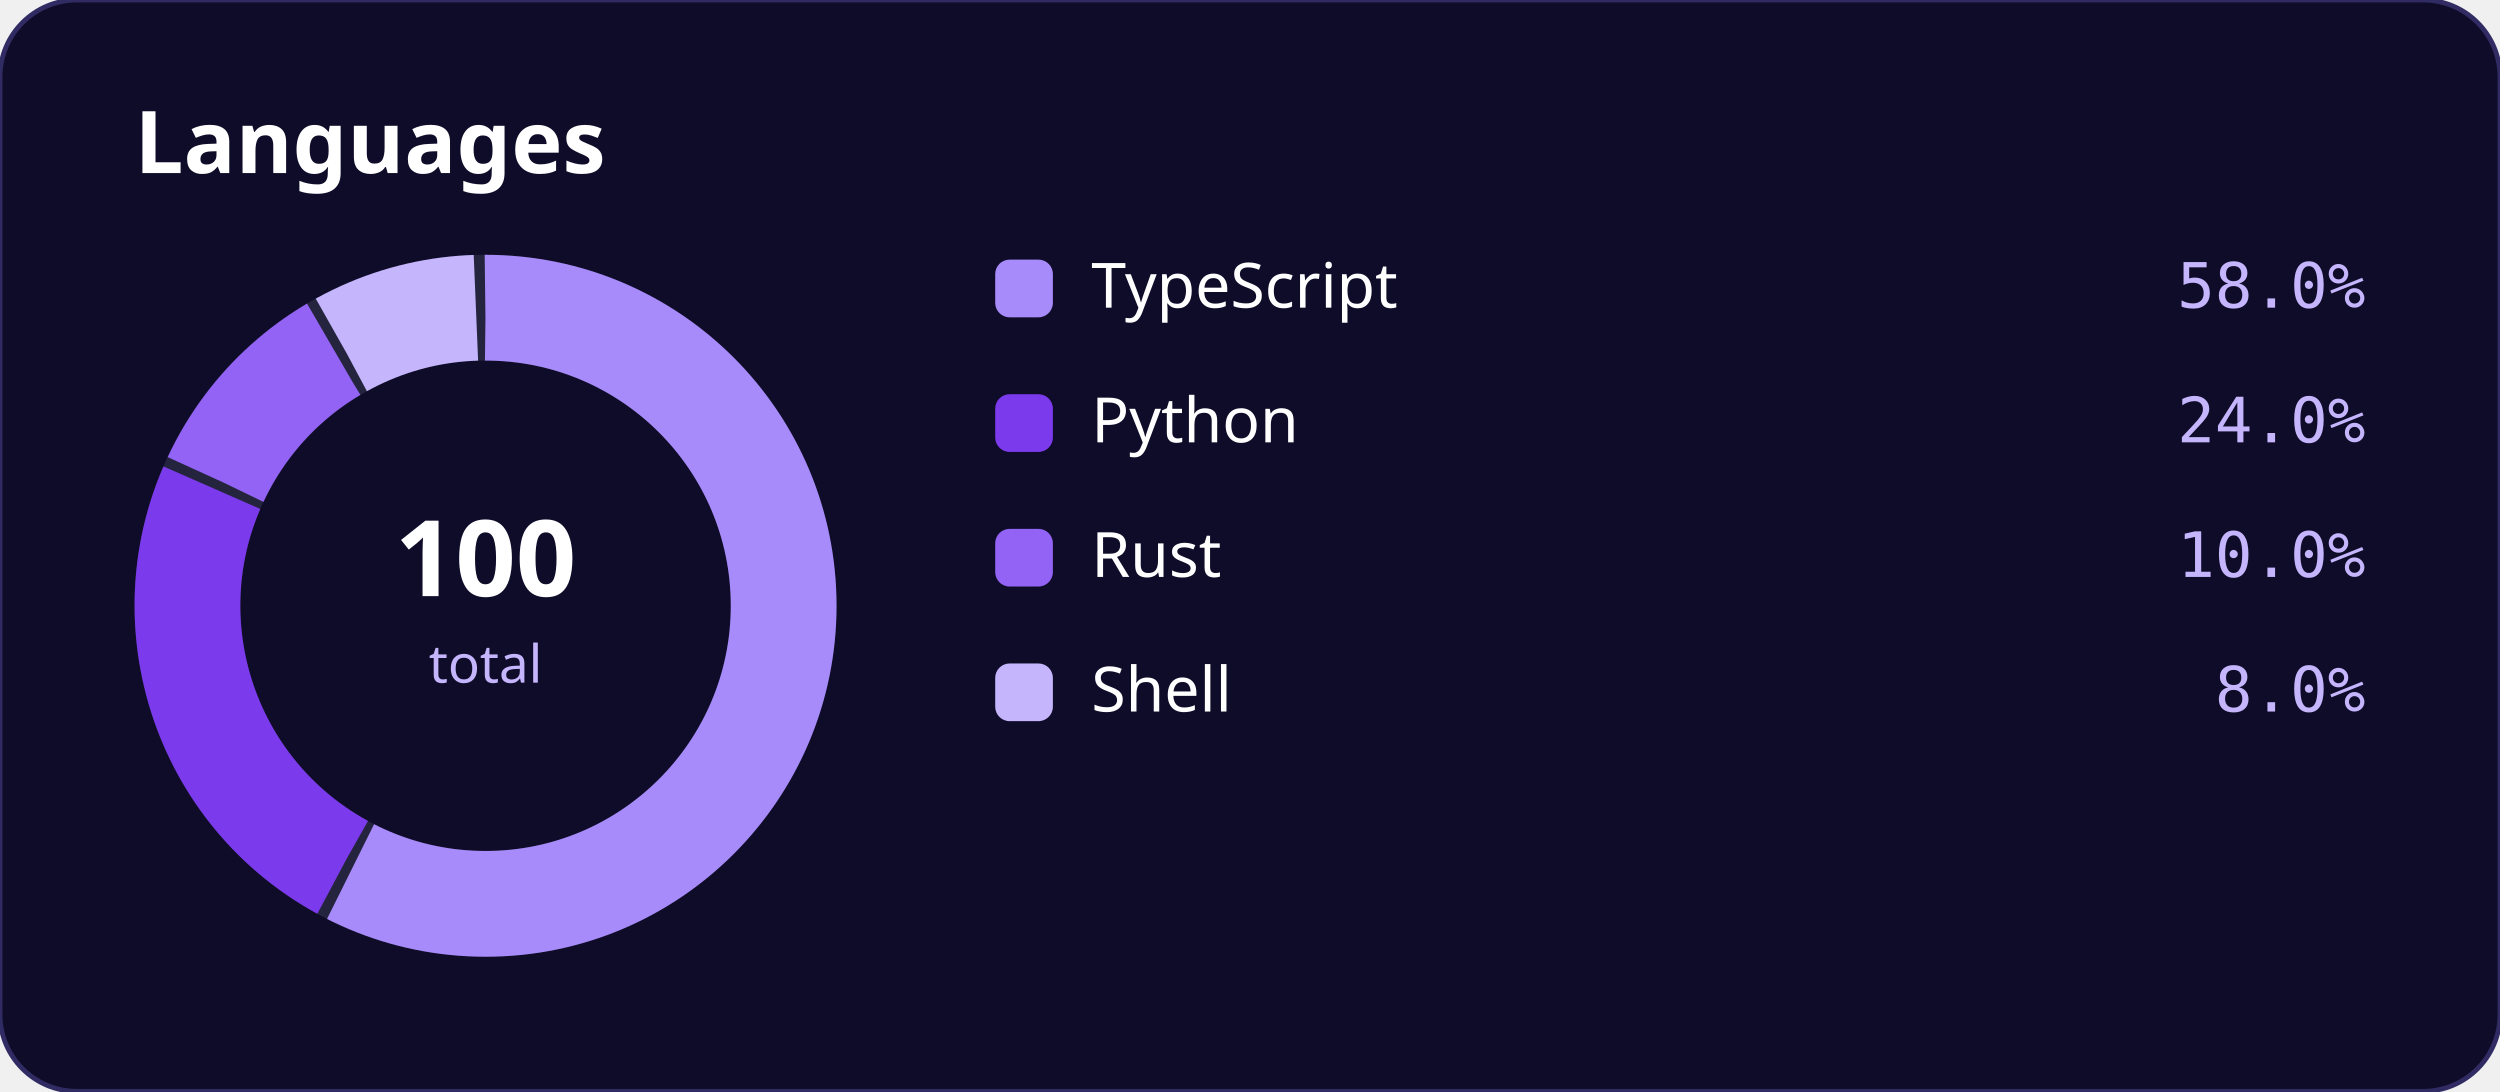
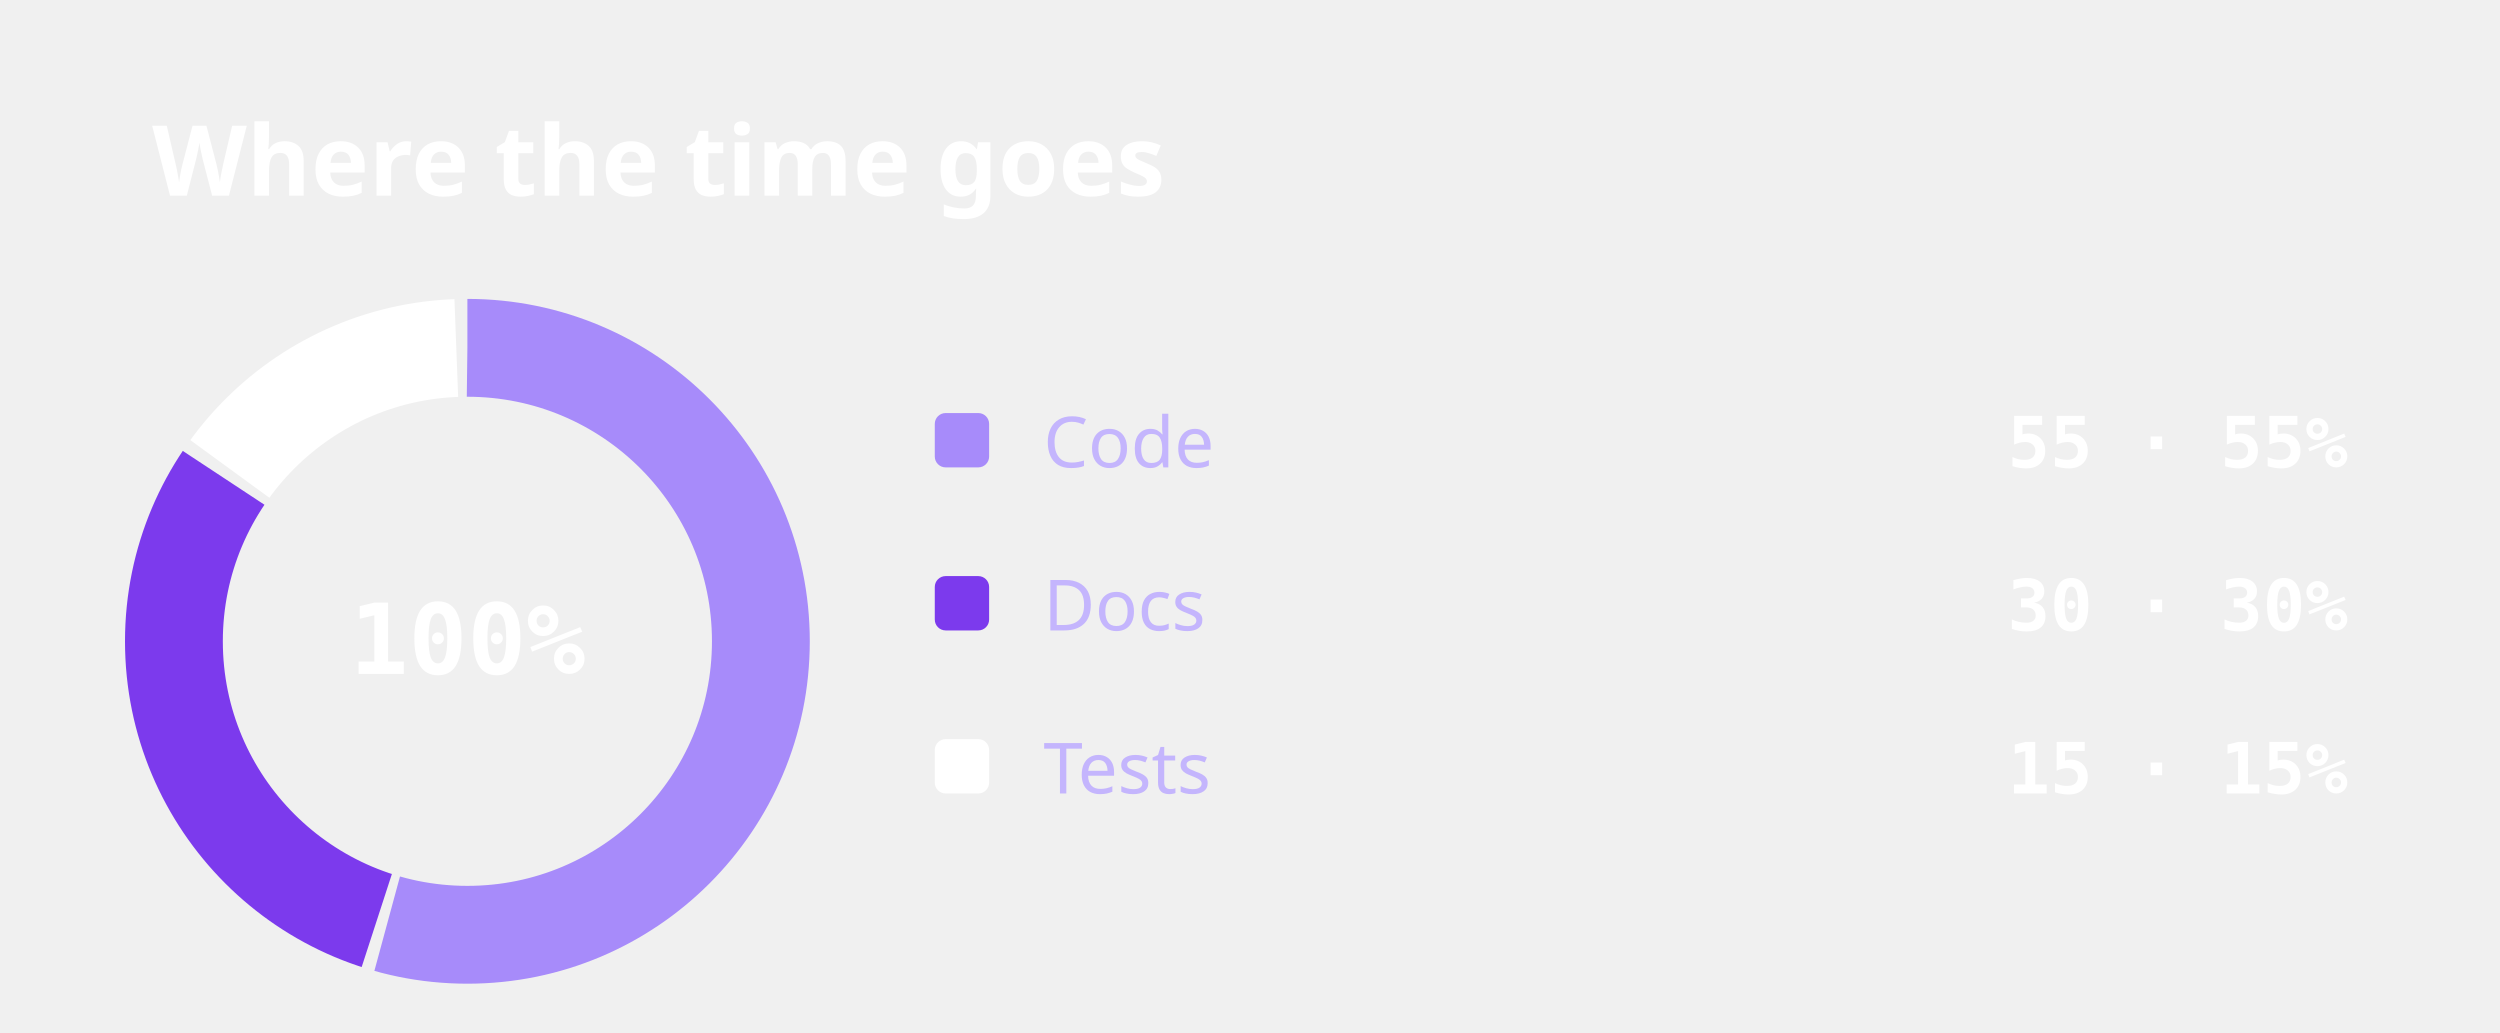
- <svg xmlns="http://www.w3.org/2000/svg" width="520" height="227" viewBox="0 0 520 227" role="img" aria-label="Languages">
-   <rect width="520" height="227" rx="16" fill="#0f0c29" stroke="#302b63" />
-   <text x="28" y="36" fill="#ffffff" font-family="ui-sans-serif, system-ui, sans-serif" font-size="18" font-weight="700">Languages</text>
-   <circle cx="101" cy="126" r="62" fill="none" stroke="#24243e" stroke-width="22" />
-   <circle cx="101" cy="126" r="62" fill="none" stroke="#a78bfa" stroke-width="22" stroke-dasharray="223.94 165.61" transform="rotate(-90.00 101 126)" />
-   <circle cx="101" cy="126" r="62" fill="none" stroke="#7c3aed" stroke-width="22" stroke-dasharray="91.49 298.06" transform="rotate(118.80 101 126)" />
-   <circle cx="101" cy="126" r="62" fill="none" stroke="#9263f4" stroke-width="22" stroke-dasharray="36.96 352.60" transform="rotate(205.20 101 126)" />
-   <circle cx="101" cy="126" r="62" fill="none" stroke="#c4b5fd" stroke-width="22" stroke-dasharray="29.16 360.39" transform="rotate(241.20 101 126)" />
-   <text x="101" y="124" text-anchor="middle" fill="#ffffff" font-family="ui-sans-serif, system-ui, sans-serif" font-size="22" font-weight="700">100</text>
-   <text x="101" y="142" text-anchor="middle" fill="#c4b5fd" font-family="ui-sans-serif, system-ui, sans-serif" font-size="11">total</text>
-   <rect x="207" y="54" width="12" height="12" rx="3" fill="#a78bfa" />
-   <text x="227" y="64" fill="#ffffff" font-family="ui-sans-serif, system-ui, sans-serif" font-size="13">TypeScript</text>
-   <text x="492" y="64" text-anchor="end" fill="#c4b5fd" font-family="ui-monospace, Menlo, monospace" font-size="13">58.0%</text>
-   <rect x="207" y="82" width="12" height="12" rx="3" fill="#7c3aed" />
-   <text x="227" y="92" fill="#ffffff" font-family="ui-sans-serif, system-ui, sans-serif" font-size="13">Python</text>
-   <text x="492" y="92" text-anchor="end" fill="#c4b5fd" font-family="ui-monospace, Menlo, monospace" font-size="13">24.0%</text>
-   <rect x="207" y="110" width="12" height="12" rx="3" fill="#9263f4" />
-   <text x="227" y="120" fill="#ffffff" font-family="ui-sans-serif, system-ui, sans-serif" font-size="13">Rust</text>
-   <text x="492" y="120" text-anchor="end" fill="#c4b5fd" font-family="ui-monospace, Menlo, monospace" font-size="13">10.0%</text>
-   <rect x="207" y="138" width="12" height="12" rx="3" fill="#c4b5fd" />
-   <text x="227" y="148" fill="#ffffff" font-family="ui-sans-serif, system-ui, sans-serif" font-size="13">Shell</text>
-   <text x="492" y="148" text-anchor="end" fill="#c4b5fd" font-family="ui-monospace, Menlo, monospace" font-size="13">8.0%</text>
+ <svg xmlns="http://www.w3.org/2000/svg" width="460" height="190" viewBox="0 0 460 190" role="img" aria-label="Where the time goes">
+   <g transform="rotate(-90 86 118)">
+     <circle cx="86" cy="118" r="54" fill="none" stroke="#a78bfa" stroke-width="18" stroke-dasharray="184.61 339.29" stroke-dashoffset="0.00" />
+     <circle cx="86" cy="118" r="54" fill="none" stroke="#7c3aed" stroke-width="18" stroke-dasharray="99.79 339.29" stroke-dashoffset="-186.61" />
+     <circle cx="86" cy="118" r="54" fill="none" stroke="#ffffff" stroke-width="18" stroke-dasharray="48.89 339.29" stroke-dashoffset="-288.40" />
+   </g>
+   <text x="86" y="124" text-anchor="middle" fill="#ffffff" font-family="ui-monospace, SFMono-Regular, Menlo, monospace" font-size="18" font-weight="700">100%</text>
+   <text x="28" y="36" fill="#ffffff" font-family="ui-sans-serif, system-ui, sans-serif" font-size="18" font-weight="700">Where the time goes</text>
+   <rect x="172" y="76" width="10" height="10" rx="2" fill="#a78bfa" />
+   <text x="192" y="86" fill="#c4b5fd" font-family="ui-sans-serif, system-ui, sans-serif" font-size="13">Code</text>
+   <text x="432" y="86" text-anchor="end" fill="#ffffff" font-family="ui-monospace, SFMono-Regular, Menlo, monospace" font-size="13" font-weight="700">55 · 55%</text>
+   <rect x="172" y="106" width="10" height="10" rx="2" fill="#7c3aed" />
+   <text x="192" y="116" fill="#c4b5fd" font-family="ui-sans-serif, system-ui, sans-serif" font-size="13">Docs</text>
+   <text x="432" y="116" text-anchor="end" fill="#ffffff" font-family="ui-monospace, SFMono-Regular, Menlo, monospace" font-size="13" font-weight="700">30 · 30%</text>
+   <rect x="172" y="136" width="10" height="10" rx="2" fill="#ffffff" />
+   <text x="192" y="146" fill="#c4b5fd" font-family="ui-sans-serif, system-ui, sans-serif" font-size="13">Tests</text>
+   <text x="432" y="146" text-anchor="end" fill="#ffffff" font-family="ui-monospace, SFMono-Regular, Menlo, monospace" font-size="13" font-weight="700">15 · 15%</text>
</svg>
